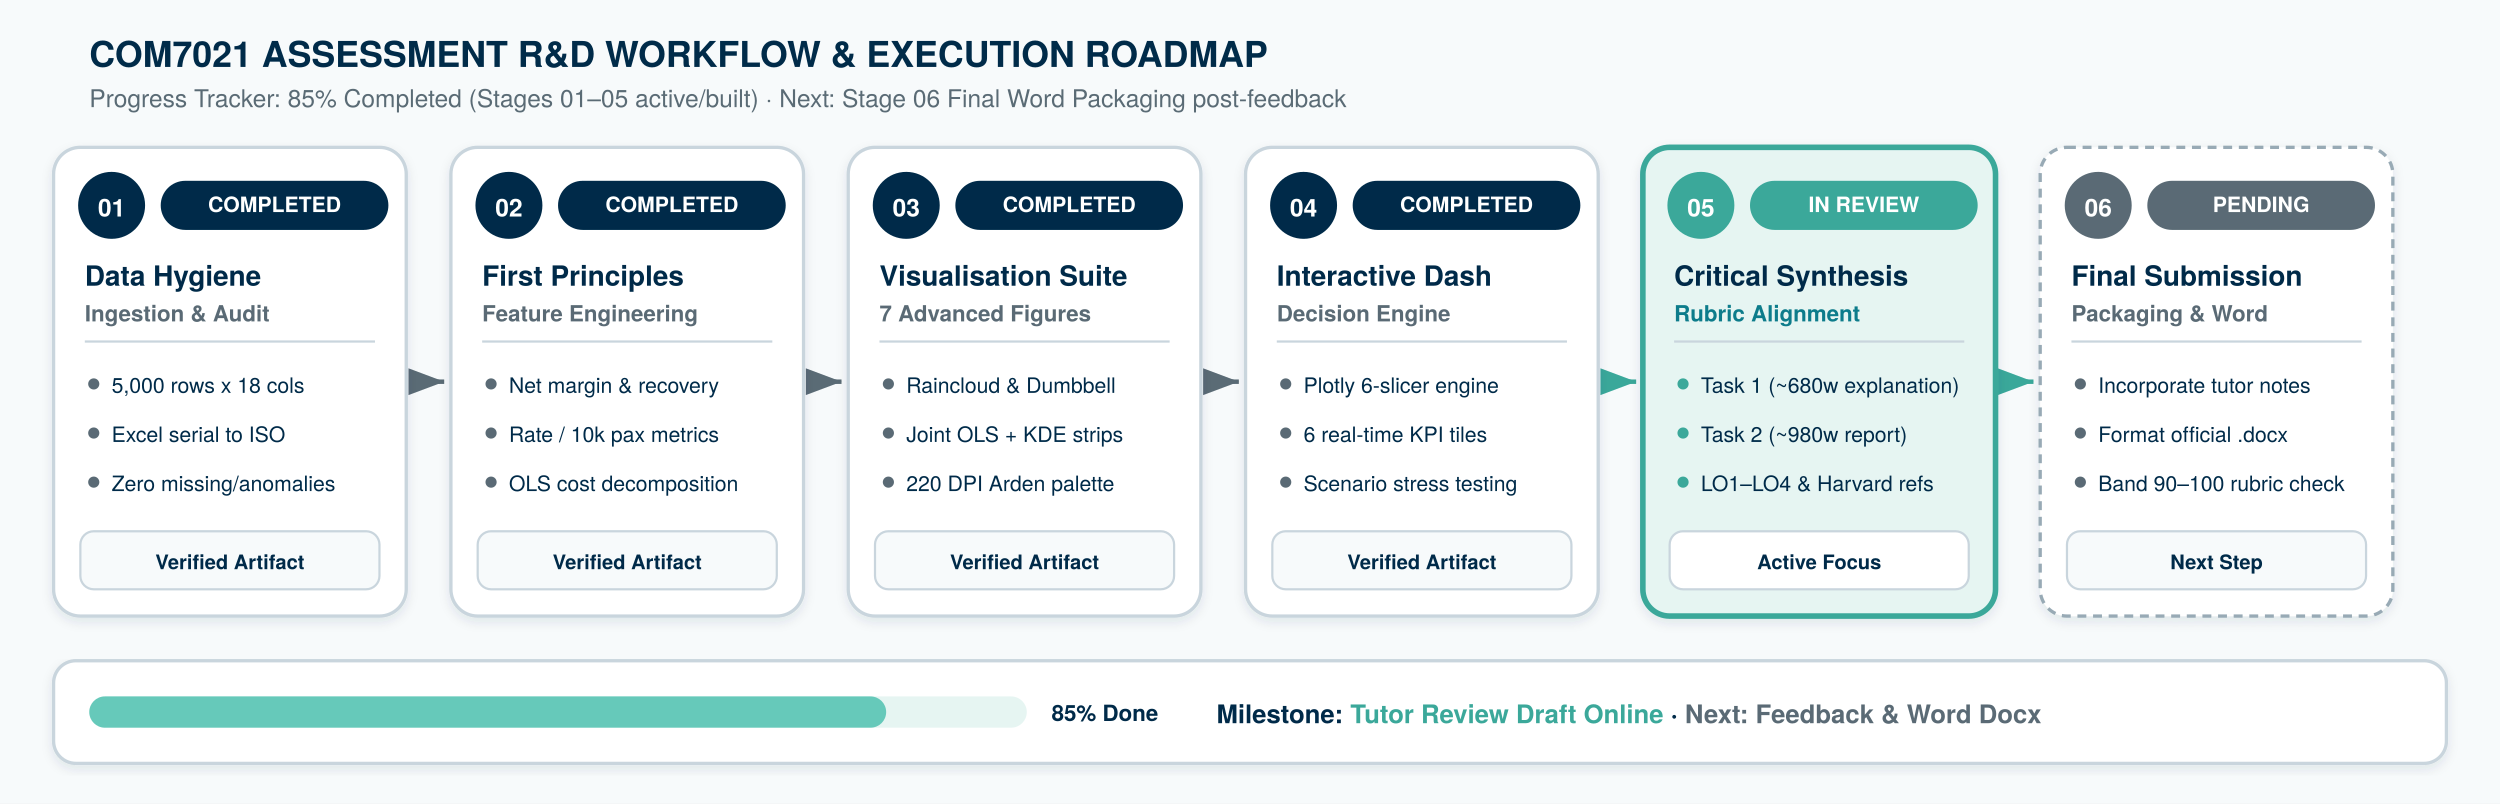
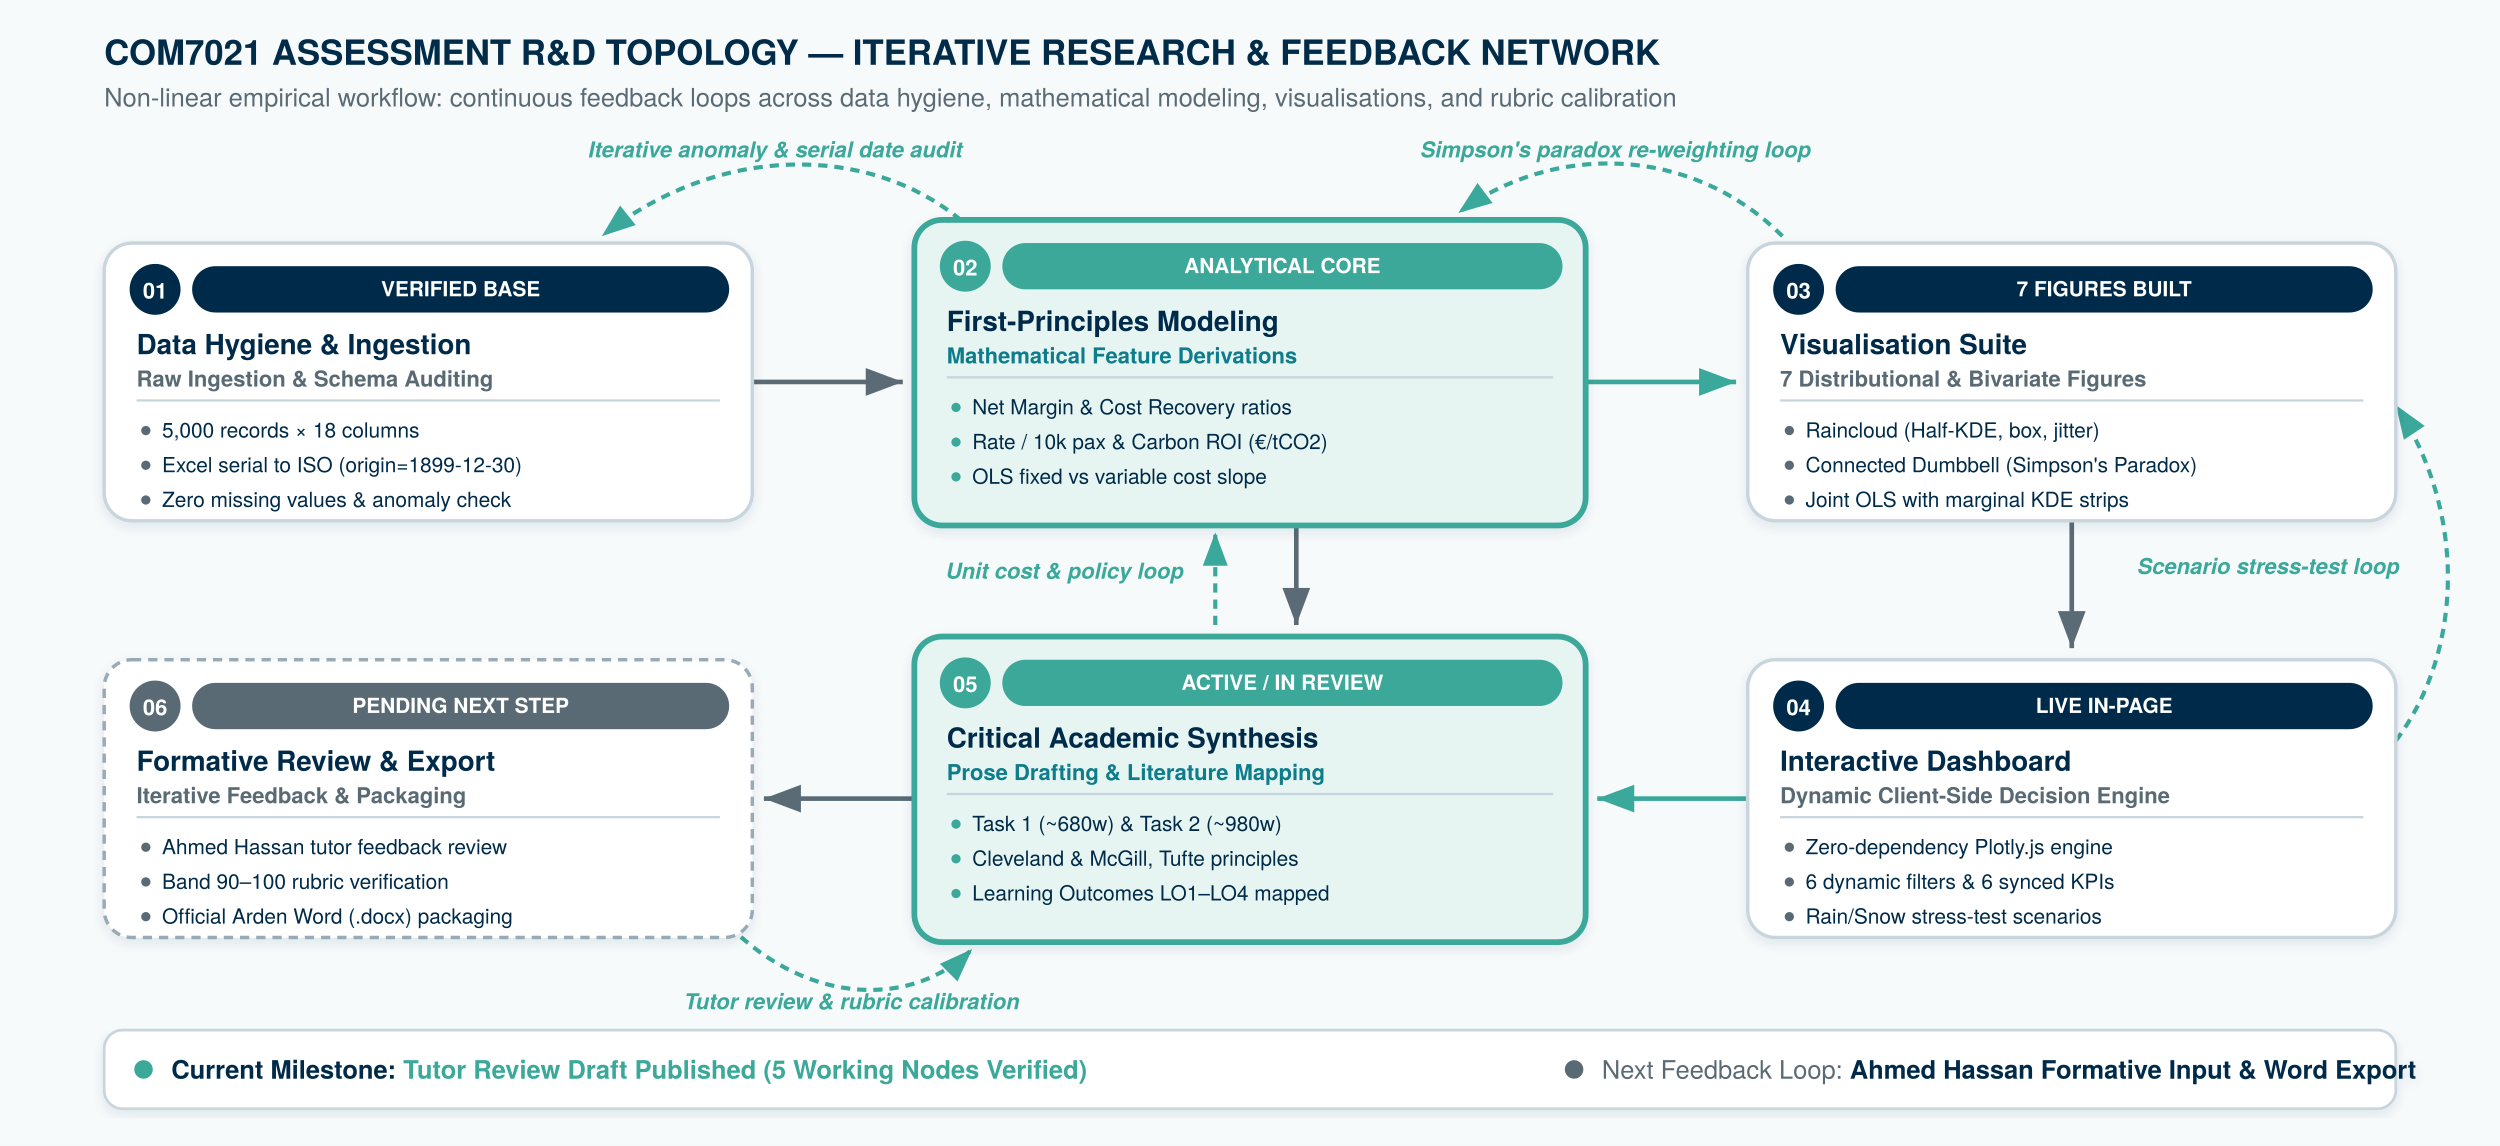
- <svg xmlns="http://www.w3.org/2000/svg" width="1120" height="360" viewBox="0 0 1120 360">
-   <rect width="1120" height="360" fill="#F7FAFB" />
+ <svg xmlns="http://www.w3.org/2000/svg" width="1080" height="495" viewBox="0 0 1080 495">
+   <rect width="1080" height="495" fill="#F7FAFB" />
  <defs>
    <filter id="shadow" x="-6%" y="-6%" width="118%" height="118%">
      <feDropShadow dx="0" dy="2" stdDeviation="2.4" flood-color="#002B49" flood-opacity="0.10" />
    </filter>
    <marker id="arrow" markerWidth="9" markerHeight="9" refX="8" refY="3" orient="auto">
      <path d="M0,0 L8,3 L0,6 Z" fill="#5A6B75" />
    </marker>
    <marker id="arrowT" markerWidth="9" markerHeight="9" refX="8" refY="3" orient="auto">
      <path d="M0,0 L8,3 L0,6 Z" fill="#3AA89A" />
    </marker>
    <style>
      .lab { font: 600 14px Aptos, 'Helvetica Neue', sans-serif; fill: #002B49; }
      .labw { font: 600 13px Aptos, 'Helvetica Neue', sans-serif; fill: #FFFFFF; }
      .small { font: 400 11px Aptos, 'Helvetica Neue', sans-serif; fill: #5A6B75; }
      .tiny { font: 400 10px Aptos, 'Helvetica Neue', sans-serif; fill: #5A6B75; }
      .chip { font: 700 10px Aptos, 'Helvetica Neue', sans-serif; fill: #FFFFFF; }
      .zone { font: 700 12px Aptos, 'Helvetica Neue', sans-serif; fill: #002B49; }
      .num { font: 700 12px Aptos, 'Helvetica Neue', sans-serif; fill: #FFFFFF; }
    </style>
  </defs>
-   <text x="40" y="30" class="lab" style="font-size:16px; font-weight:700; fill:#002B49;">COM7021 ASSESSMENT R&amp;D WORKFLOW &amp; EXECUTION ROADMAP</text>
-   <text x="40" y="48" class="small" style="fill:#5A6B75;">Progress Tracker: 85% Completed (Stages 01–05 active/built) · Next: Stage 06 Final Word Packaging post-feedback</text>
-   <line x1="185" y1="171.0" x2="199" y2="171.0" stroke="#5A6B75" stroke-width="2" marker-end="url(#arrow)" />
+   <text x="45" y="28" class="lab" style="font-size:15px; font-weight:700; fill:#002B49;">COM7021 ASSESSMENT R&amp;D TOPOLOGY — ITERATIVE RESEARCH &amp; FEEDBACK NETWORK</text>
+   <text x="45" y="46" class="small" style="font-size:11px; fill:#5A6B75;">Non-linear empirical workflow: continuous feedback loops across data hygiene, mathematical modeling, visualisations, and rubric calibration</text>
+   <line x1="325" y1="165" x2="390" y2="165" stroke="#5A6B75" stroke-width="2" marker-end="url(#arrow)" />
+   <path d="M 415 95 C 375 62, 310 62, 260 102" fill="none" stroke="#3AA89A" stroke-width="1.8" stroke-dasharray="4,3" marker-end="url(#arrowT)" />
+   <text x="335" y="68" text-anchor="middle" class="tiny" style="font-size:9.5px; font-weight:600; fill:#3AA89A; font-style:italic;">Iterative anomaly &amp; serial date audit</text>
+   <line x1="685" y1="165" x2="750" y2="165" stroke="#3AA89A" stroke-width="2" marker-end="url(#arrowT)" />
+   <path d="M 770 102 C 730 62, 670 62, 630 92" fill="none" stroke="#3AA89A" stroke-width="1.8" stroke-dasharray="4,3" marker-end="url(#arrowT)" />
+   <text x="698" y="68" text-anchor="middle" class="tiny" style="font-size:9.5px; font-weight:600; fill:#3AA89A; font-style:italic;">Simpson's paradox re-weighting loop</text>
+   <line x1="895" y1="225" x2="895" y2="280" stroke="#5A6B75" stroke-width="2" marker-end="url(#arrow)" />
+   <path d="M 1035 320 C 1065 280, 1065 220, 1035 175" fill="none" stroke="#3AA89A" stroke-width="1.8" stroke-dasharray="4,3" marker-end="url(#arrowT)" />
+   <text x="980" y="248" text-anchor="middle" class="tiny" style="font-size:9.5px; font-weight:600; fill:#3AA89A; font-style:italic;">Scenario stress-test loop</text>
+   <line x1="755" y1="345" x2="690" y2="345" stroke="#3AA89A" stroke-width="2" marker-end="url(#arrowT)" />
+   <path d="M 525 270 L 525 230" fill="none" stroke="#3AA89A" stroke-width="1.8" stroke-dasharray="4,3" marker-end="url(#arrowT)" />
+   <text x="460" y="250" text-anchor="middle" class="tiny" style="font-size:9.5px; font-weight:600; fill:#3AA89A; font-style:italic;">Unit cost &amp; policy loop</text>
+   <line x1="560" y1="227" x2="560" y2="270" stroke="#5A6B75" stroke-width="2" marker-end="url(#arrow)" />
+   <line x1="395" y1="345" x2="330" y2="345" stroke="#5A6B75" stroke-width="2" marker-end="url(#arrow)" />
+   <path d="M 315 400 C 350 435, 395 435, 420 410" fill="none" stroke="#3AA89A" stroke-width="1.8" stroke-dasharray="4,3" marker-end="url(#arrowT)" />
+   <text x="368" y="436" text-anchor="middle" class="tiny" style="font-size:9.5px; font-weight:600; fill:#3AA89A; font-style:italic;">Tutor review &amp; rubric calibration</text>
  <g filter="url(#shadow)">
-     <rect x="24" y="66" width="158" height="210" rx="12" fill="#FFFFFF" stroke="#C9D5DD" stroke-width="1.5" />
-     <circle cx="50" cy="92" r="15" fill="#002B49" />
-     <text x="50" y="97" text-anchor="middle" class="num" style="font-size:11px;">01</text>
-     <rect x="72" y="81" width="102" height="22" rx="11" fill="#002B49" />
-     <text x="123.0" y="95" text-anchor="middle" class="chip" style="font-size:9.5px; font-weight:700;">COMPLETED</text>
-     <text x="38" y="128" class="lab" style="font-size:12.5px; font-weight:700; fill:#002B49;">Data Hygiene</text>
-     <text x="38" y="144" class="tiny" style="font-size:10px; font-weight:600; fill:#5A6B75;">Ingestion &amp; Audit</text>
-     <line x1="38" y1="153" x2="168" y2="153" stroke="#C9D5DD" stroke-width="1" />
-     <circle cx="42" cy="172" r="2.5" fill="#5A6B75" />
-     <text x="50" y="176" class="tiny" style="font-size:9.5px; fill:#002B49;">5,000 rows x 18 cols</text>
-     <circle cx="42" cy="194" r="2.5" fill="#5A6B75" />
-     <text x="50" y="198" class="tiny" style="font-size:9.5px; fill:#002B49;">Excel serial to ISO</text>
-     <circle cx="42" cy="216" r="2.5" fill="#5A6B75" />
-     <text x="50" y="220" class="tiny" style="font-size:9.5px; fill:#002B49;">Zero missing/anomalies</text>
-     <rect x="36" y="238" width="134" height="26" rx="6" fill="#F7FAFB" stroke="#C9D5DD" stroke-width="1" />
-     <text x="103.0" y="255" text-anchor="middle" class="tiny" style="font-size:9px; font-weight:600; fill:#002B49;">
-             Verified Artifact
-           </text>
-   </g>
-   <line x1="363" y1="171.0" x2="377" y2="171.0" stroke="#5A6B75" stroke-width="2" marker-end="url(#arrow)" />
-   <g filter="url(#shadow)">
-     <rect x="202" y="66" width="158" height="210" rx="12" fill="#FFFFFF" stroke="#C9D5DD" stroke-width="1.5" />
-     <circle cx="228" cy="92" r="15" fill="#002B49" />
-     <text x="228" y="97" text-anchor="middle" class="num" style="font-size:11px;">02</text>
-     <rect x="250" y="81" width="102" height="22" rx="11" fill="#002B49" />
-     <text x="301.0" y="95" text-anchor="middle" class="chip" style="font-size:9.5px; font-weight:700;">COMPLETED</text>
-     <text x="216" y="128" class="lab" style="font-size:12.5px; font-weight:700; fill:#002B49;">First Principles</text>
-     <text x="216" y="144" class="tiny" style="font-size:10px; font-weight:600; fill:#5A6B75;">Feature Engineering</text>
-     <line x1="216" y1="153" x2="346" y2="153" stroke="#C9D5DD" stroke-width="1" />
-     <circle cx="220" cy="172" r="2.5" fill="#5A6B75" />
-     <text x="228" y="176" class="tiny" style="font-size:9.5px; fill:#002B49;">Net margin &amp; recovery</text>
-     <circle cx="220" cy="194" r="2.5" fill="#5A6B75" />
-     <text x="228" y="198" class="tiny" style="font-size:9.5px; fill:#002B49;">Rate / 10k pax metrics</text>
-     <circle cx="220" cy="216" r="2.5" fill="#5A6B75" />
-     <text x="228" y="220" class="tiny" style="font-size:9.5px; fill:#002B49;">OLS cost decomposition</text>
-     <rect x="214" y="238" width="134" height="26" rx="6" fill="#F7FAFB" stroke="#C9D5DD" stroke-width="1" />
-     <text x="281.0" y="255" text-anchor="middle" class="tiny" style="font-size:9px; font-weight:600; fill:#002B49;">
-             Verified Artifact
-           </text>
-   </g>
-   <line x1="541" y1="171.0" x2="555" y2="171.0" stroke="#5A6B75" stroke-width="2" marker-end="url(#arrow)" />
-   <g filter="url(#shadow)">
-     <rect x="380" y="66" width="158" height="210" rx="12" fill="#FFFFFF" stroke="#C9D5DD" stroke-width="1.5" />
-     <circle cx="406" cy="92" r="15" fill="#002B49" />
-     <text x="406" y="97" text-anchor="middle" class="num" style="font-size:11px;">03</text>
-     <rect x="428" y="81" width="102" height="22" rx="11" fill="#002B49" />
-     <text x="479.0" y="95" text-anchor="middle" class="chip" style="font-size:9.5px; font-weight:700;">COMPLETED</text>
-     <text x="394" y="128" class="lab" style="font-size:12.5px; font-weight:700; fill:#002B49;">Visualisation Suite</text>
-     <text x="394" y="144" class="tiny" style="font-size:10px; font-weight:600; fill:#5A6B75;">7 Advanced Figures</text>
-     <line x1="394" y1="153" x2="524" y2="153" stroke="#C9D5DD" stroke-width="1" />
-     <circle cx="398" cy="172" r="2.5" fill="#5A6B75" />
-     <text x="406" y="176" class="tiny" style="font-size:9.5px; fill:#002B49;">Raincloud &amp; Dumbbell</text>
-     <circle cx="398" cy="194" r="2.5" fill="#5A6B75" />
-     <text x="406" y="198" class="tiny" style="font-size:9.5px; fill:#002B49;">Joint OLS + KDE strips</text>
-     <circle cx="398" cy="216" r="2.5" fill="#5A6B75" />
-     <text x="406" y="220" class="tiny" style="font-size:9.5px; fill:#002B49;">220 DPI Arden palette</text>
-     <rect x="392" y="238" width="134" height="26" rx="6" fill="#F7FAFB" stroke="#C9D5DD" stroke-width="1" />
-     <text x="459.0" y="255" text-anchor="middle" class="tiny" style="font-size:9px; font-weight:600; fill:#002B49;">
-             Verified Artifact
-           </text>
-   </g>
-   <line x1="719" y1="171.0" x2="733" y2="171.0" stroke="#3AA89A" stroke-width="2" marker-end="url(#arrowT)" />
-   <g filter="url(#shadow)">
-     <rect x="558" y="66" width="158" height="210" rx="12" fill="#FFFFFF" stroke="#C9D5DD" stroke-width="1.5" />
-     <circle cx="584" cy="92" r="15" fill="#002B49" />
-     <text x="584" y="97" text-anchor="middle" class="num" style="font-size:11px;">04</text>
-     <rect x="606" y="81" width="102" height="22" rx="11" fill="#002B49" />
-     <text x="657.0" y="95" text-anchor="middle" class="chip" style="font-size:9.5px; font-weight:700;">COMPLETED</text>
-     <text x="572" y="128" class="lab" style="font-size:12.5px; font-weight:700; fill:#002B49;">Interactive Dash</text>
-     <text x="572" y="144" class="tiny" style="font-size:10px; font-weight:600; fill:#5A6B75;">Decision Engine</text>
-     <line x1="572" y1="153" x2="702" y2="153" stroke="#C9D5DD" stroke-width="1" />
-     <circle cx="576" cy="172" r="2.5" fill="#5A6B75" />
-     <text x="584" y="176" class="tiny" style="font-size:9.5px; fill:#002B49;">Plotly 6-slicer engine</text>
-     <circle cx="576" cy="194" r="2.5" fill="#5A6B75" />
-     <text x="584" y="198" class="tiny" style="font-size:9.5px; fill:#002B49;">6 real-time KPI tiles</text>
-     <circle cx="576" cy="216" r="2.5" fill="#5A6B75" />
-     <text x="584" y="220" class="tiny" style="font-size:9.5px; fill:#002B49;">Scenario stress testing</text>
-     <rect x="570" y="238" width="134" height="26" rx="6" fill="#F7FAFB" stroke="#C9D5DD" stroke-width="1" />
-     <text x="637.0" y="255" text-anchor="middle" class="tiny" style="font-size:9px; font-weight:600; fill:#002B49;">
-             Verified Artifact
-           </text>
-   </g>
-   <line x1="897" y1="171.0" x2="911" y2="171.0" stroke="#3AA89A" stroke-width="2" marker-end="url(#arrowT)" />
-   <g filter="url(#shadow)">
-     <rect x="736" y="66" width="158" height="210" rx="12" fill="#E6F5F2" stroke="#3AA89A" stroke-width="2.5" />
-     <circle cx="762" cy="92" r="15" fill="#3AA89A" />
-     <text x="762" y="97" text-anchor="middle" class="num" style="font-size:11px;">05</text>
-     <rect x="784" y="81" width="102" height="22" rx="11" fill="#3AA89A" />
-     <text x="835.0" y="95" text-anchor="middle" class="chip" style="font-size:9.5px; font-weight:700;">IN REVIEW</text>
-     <text x="750" y="128" class="lab" style="font-size:12.5px; font-weight:700; fill:#002B49;">Critical Synthesis</text>
-     <text x="750" y="144" class="tiny" style="font-size:10px; font-weight:600; fill:#0E7C8B;">Rubric Alignment</text>
-     <line x1="750" y1="153" x2="880" y2="153" stroke="#C9D5DD" stroke-width="1" />
-     <circle cx="754" cy="172" r="2.5" fill="#3AA89A" />
-     <text x="762" y="176" class="tiny" style="font-size:9.5px; fill:#002B49;">Task 1 (~680w explanation)</text>
-     <circle cx="754" cy="194" r="2.5" fill="#3AA89A" />
-     <text x="762" y="198" class="tiny" style="font-size:9.5px; fill:#002B49;">Task 2 (~980w report)</text>
-     <circle cx="754" cy="216" r="2.5" fill="#3AA89A" />
-     <text x="762" y="220" class="tiny" style="font-size:9.5px; fill:#002B49;">LO1–LO4 &amp; Harvard refs</text>
-     <rect x="748" y="238" width="134" height="26" rx="6" fill="#FFFFFF" stroke="#C9D5DD" stroke-width="1" />
-     <text x="815.0" y="255" text-anchor="middle" class="tiny" style="font-size:9px; font-weight:600; fill:#002B49;">
-             Active Focus
-           </text>
+     <rect x="45" y="105" width="280" height="120" rx="12" fill="#FFFFFF" stroke="#C9D5DD" stroke-width="1.5" />
+     <circle cx="67" cy="125" r="11" fill="#002B49" />
+     <text x="67" y="129" text-anchor="middle" class="num" style="font-size:9.5px;">01</text>
+     <rect x="83" y="115" width="232" height="20" rx="10" fill="#002B49" />
+     <text x="199.0" y="128" text-anchor="middle" class="chip" style="font-size:9px; font-weight:700;">VERIFIED BASE</text>
+     <text x="59" y="153" class="lab" style="font-size:12px; font-weight:700; fill:#002B49;">Data Hygiene &amp; Ingestion</text>
+     <text x="59" y="167" class="tiny" style="font-size:9.5px; font-weight:600; fill:#5A6B75;">Raw Ingestion &amp; Schema Auditing</text>
+     <line x1="59" y1="173" x2="311" y2="173" stroke="#C9D5DD" stroke-width="1" />
+     <circle cx="63" cy="186" r="2" fill="#5A6B75" />
+     <text x="70" y="189" class="tiny" style="font-size:9px; fill:#002B49;">5,000 records × 18 columns</text>
+     <circle cx="63" cy="201" r="2" fill="#5A6B75" />
+     <text x="70" y="204" class="tiny" style="font-size:9px; fill:#002B49;">Excel serial to ISO (origin=1899-12-30)</text>
+     <circle cx="63" cy="216" r="2" fill="#5A6B75" />
+     <text x="70" y="219" class="tiny" style="font-size:9px; fill:#002B49;">Zero missing values &amp; anomaly check</text>
  </g>
  <g filter="url(#shadow)">
-     <rect x="914" y="66" width="158" height="210" rx="12" fill="#FFFFFF" stroke="#98AAB5" stroke-width="1.5" stroke-dasharray="4,3" />
-     <circle cx="940" cy="92" r="15" fill="#5A6B75" />
-     <text x="940" y="97" text-anchor="middle" class="num" style="font-size:11px;">06</text>
-     <rect x="962" y="81" width="102" height="22" rx="11" fill="#5A6B75" />
-     <text x="1013.0" y="95" text-anchor="middle" class="chip" style="font-size:9.5px; font-weight:700;">PENDING</text>
-     <text x="928" y="128" class="lab" style="font-size:12.5px; font-weight:700; fill:#002B49;">Final Submission</text>
-     <text x="928" y="144" class="tiny" style="font-size:10px; font-weight:600; fill:#5A6B75;">Packaging &amp; Word</text>
-     <line x1="928" y1="153" x2="1058" y2="153" stroke="#C9D5DD" stroke-width="1" />
-     <circle cx="932" cy="172" r="2.5" fill="#5A6B75" />
-     <text x="940" y="176" class="tiny" style="font-size:9.5px; fill:#002B49;">Incorporate tutor notes</text>
-     <circle cx="932" cy="194" r="2.5" fill="#5A6B75" />
-     <text x="940" y="198" class="tiny" style="font-size:9.5px; fill:#002B49;">Format official .docx</text>
-     <circle cx="932" cy="216" r="2.5" fill="#5A6B75" />
-     <text x="940" y="220" class="tiny" style="font-size:9.5px; fill:#002B49;">Band 90–100 rubric check</text>
-     <rect x="926" y="238" width="134" height="26" rx="6" fill="#F7FAFB" stroke="#C9D5DD" stroke-width="1" />
-     <text x="993.0" y="255" text-anchor="middle" class="tiny" style="font-size:9px; font-weight:600; fill:#002B49;">
-             Next Step
-           </text>
+     <rect x="395" y="95" width="290" height="132" rx="12" fill="#E6F5F2" stroke="#3AA89A" stroke-width="2.5" />
+     <circle cx="417" cy="115" r="11" fill="#3AA89A" />
+     <text x="417" y="119" text-anchor="middle" class="num" style="font-size:9.5px;">02</text>
+     <rect x="433" y="105" width="242" height="20" rx="10" fill="#3AA89A" />
+     <text x="554.0" y="118" text-anchor="middle" class="chip" style="font-size:9px; font-weight:700;">ANALYTICAL CORE</text>
+     <text x="409" y="143" class="lab" style="font-size:12px; font-weight:700; fill:#002B49;">First-Principles Modeling</text>
+     <text x="409" y="157" class="tiny" style="font-size:9.5px; font-weight:600; fill:#0E7C8B;">Mathematical Feature Derivations</text>
+     <line x1="409" y1="163" x2="671" y2="163" stroke="#C9D5DD" stroke-width="1" />
+     <circle cx="413" cy="176" r="2" fill="#3AA89A" />
+     <text x="420" y="179" class="tiny" style="font-size:9px; fill:#002B49;">Net Margin &amp; Cost Recovery ratios</text>
+     <circle cx="413" cy="191" r="2" fill="#3AA89A" />
+     <text x="420" y="194" class="tiny" style="font-size:9px; fill:#002B49;">Rate / 10k pax &amp; Carbon ROI (€/tCO2)</text>
+     <circle cx="413" cy="206" r="2" fill="#3AA89A" />
+     <text x="420" y="209" class="tiny" style="font-size:9px; fill:#002B49;">OLS fixed vs variable cost slope</text>
  </g>
  <g filter="url(#shadow)">
-     <rect x="24" y="296" width="1072" height="46" rx="10" fill="#FFFFFF" stroke="#C9D5DD" stroke-width="1.5" />
-     <rect x="40" y="312" width="420" height="14" rx="7" fill="#E6F5F2" />
-     <rect x="40" y="312" width="357" height="14" rx="7" fill="#66C9BA" />
-     <text x="495" y="323" text-anchor="middle" class="chip" style="fill:#002B49; font-weight:700; font-size:10px;">85% Done</text>
-     <text x="545" y="324" class="small" style="font-weight:700; fill:#002B49; font-size:11.5px;">
-         Milestone: <tspan fill="#3AA89A">Tutor Review Draft Online</tspan> · <tspan fill="#5A6B75">Next: Feedback &amp; Word Docx</tspan>
+     <rect x="755" y="105" width="280" height="120" rx="12" fill="#FFFFFF" stroke="#C9D5DD" stroke-width="1.5" />
+     <circle cx="777" cy="125" r="11" fill="#002B49" />
+     <text x="777" y="129" text-anchor="middle" class="num" style="font-size:9.5px;">03</text>
+     <rect x="793" y="115" width="232" height="20" rx="10" fill="#002B49" />
+     <text x="909.0" y="128" text-anchor="middle" class="chip" style="font-size:9px; font-weight:700;">7 FIGURES BUILT</text>
+     <text x="769" y="153" class="lab" style="font-size:12px; font-weight:700; fill:#002B49;">Visualisation Suite</text>
+     <text x="769" y="167" class="tiny" style="font-size:9.5px; font-weight:600; fill:#5A6B75;">7 Distributional &amp; Bivariate Figures</text>
+     <line x1="769" y1="173" x2="1021" y2="173" stroke="#C9D5DD" stroke-width="1" />
+     <circle cx="773" cy="186" r="2" fill="#5A6B75" />
+     <text x="780" y="189" class="tiny" style="font-size:9px; fill:#002B49;">Raincloud (Half-KDE, box, jitter)</text>
+     <circle cx="773" cy="201" r="2" fill="#5A6B75" />
+     <text x="780" y="204" class="tiny" style="font-size:9px; fill:#002B49;">Connected Dumbbell (Simpson's Paradox)</text>
+     <circle cx="773" cy="216" r="2" fill="#5A6B75" />
+     <text x="780" y="219" class="tiny" style="font-size:9px; fill:#002B49;">Joint OLS with marginal KDE strips</text>
+   </g>
+   <g filter="url(#shadow)">
+     <rect x="755" y="285" width="280" height="120" rx="12" fill="#FFFFFF" stroke="#C9D5DD" stroke-width="1.5" />
+     <circle cx="777" cy="305" r="11" fill="#002B49" />
+     <text x="777" y="309" text-anchor="middle" class="num" style="font-size:9.5px;">04</text>
+     <rect x="793" y="295" width="232" height="20" rx="10" fill="#002B49" />
+     <text x="909.0" y="308" text-anchor="middle" class="chip" style="font-size:9px; font-weight:700;">LIVE IN-PAGE</text>
+     <text x="769" y="333" class="lab" style="font-size:12px; font-weight:700; fill:#002B49;">Interactive Dashboard</text>
+     <text x="769" y="347" class="tiny" style="font-size:9.5px; font-weight:600; fill:#5A6B75;">Dynamic Client-Side Decision Engine</text>
+     <line x1="769" y1="353" x2="1021" y2="353" stroke="#C9D5DD" stroke-width="1" />
+     <circle cx="773" cy="366" r="2" fill="#5A6B75" />
+     <text x="780" y="369" class="tiny" style="font-size:9px; fill:#002B49;">Zero-dependency Plotly.js engine</text>
+     <circle cx="773" cy="381" r="2" fill="#5A6B75" />
+     <text x="780" y="384" class="tiny" style="font-size:9px; fill:#002B49;">6 dynamic filters &amp; 6 synced KPIs</text>
+     <circle cx="773" cy="396" r="2" fill="#5A6B75" />
+     <text x="780" y="399" class="tiny" style="font-size:9px; fill:#002B49;">Rain/Snow stress-test scenarios</text>
+   </g>
+   <g filter="url(#shadow)">
+     <rect x="395" y="275" width="290" height="132" rx="12" fill="#E6F5F2" stroke="#3AA89A" stroke-width="2.5" />
+     <circle cx="417" cy="295" r="11" fill="#3AA89A" />
+     <text x="417" y="299" text-anchor="middle" class="num" style="font-size:9.5px;">05</text>
+     <rect x="433" y="285" width="242" height="20" rx="10" fill="#3AA89A" />
+     <text x="554.0" y="298" text-anchor="middle" class="chip" style="font-size:9px; font-weight:700;">ACTIVE / IN REVIEW</text>
+     <text x="409" y="323" class="lab" style="font-size:12px; font-weight:700; fill:#002B49;">Critical Academic Synthesis</text>
+     <text x="409" y="337" class="tiny" style="font-size:9.5px; font-weight:600; fill:#0E7C8B;">Prose Drafting &amp; Literature Mapping</text>
+     <line x1="409" y1="343" x2="671" y2="343" stroke="#C9D5DD" stroke-width="1" />
+     <circle cx="413" cy="356" r="2" fill="#3AA89A" />
+     <text x="420" y="359" class="tiny" style="font-size:9px; fill:#002B49;">Task 1 (~680w) &amp; Task 2 (~980w)</text>
+     <circle cx="413" cy="371" r="2" fill="#3AA89A" />
+     <text x="420" y="374" class="tiny" style="font-size:9px; fill:#002B49;">Cleveland &amp; McGill, Tufte principles</text>
+     <circle cx="413" cy="386" r="2" fill="#3AA89A" />
+     <text x="420" y="389" class="tiny" style="font-size:9px; fill:#002B49;">Learning Outcomes LO1–LO4 mapped</text>
+   </g>
+   <g filter="url(#shadow)">
+     <rect x="45" y="285" width="280" height="120" rx="12" fill="#FFFFFF" stroke="#98AAB5" stroke-width="1.5" stroke-dasharray="4,3" />
+     <circle cx="67" cy="305" r="11" fill="#5A6B75" />
+     <text x="67" y="309" text-anchor="middle" class="num" style="font-size:9.5px;">06</text>
+     <rect x="83" y="295" width="232" height="20" rx="10" fill="#5A6B75" />
+     <text x="199.0" y="308" text-anchor="middle" class="chip" style="font-size:9px; font-weight:700;">PENDING NEXT STEP</text>
+     <text x="59" y="333" class="lab" style="font-size:12px; font-weight:700; fill:#002B49;">Formative Review &amp; Export</text>
+     <text x="59" y="347" class="tiny" style="font-size:9.5px; font-weight:600; fill:#5A6B75;">Iterative Feedback &amp; Packaging</text>
+     <line x1="59" y1="353" x2="311" y2="353" stroke="#C9D5DD" stroke-width="1" />
+     <circle cx="63" cy="366" r="2" fill="#5A6B75" />
+     <text x="70" y="369" class="tiny" style="font-size:9px; fill:#002B49;">Ahmed Hassan tutor feedback review</text>
+     <circle cx="63" cy="381" r="2" fill="#5A6B75" />
+     <text x="70" y="384" class="tiny" style="font-size:9px; fill:#002B49;">Band 90–100 rubric verification</text>
+     <circle cx="63" cy="396" r="2" fill="#5A6B75" />
+     <text x="70" y="399" class="tiny" style="font-size:9px; fill:#002B49;">Official Arden Word (.docx) packaging</text>
+   </g>
+   <g filter="url(#shadow)">
+     <rect x="45" y="445" width="990" height="34" rx="8" fill="#FFFFFF" stroke="#C9D5DD" stroke-width="1.2" />
+     <circle cx="62" cy="462" r="4" fill="#3AA89A" />
+     <text x="74" y="466" class="small" style="font-size:11px; font-weight:700; fill:#002B49;">
+         Current Milestone: <tspan fill="#3AA89A">Tutor Review Draft Published (5 Working Nodes Verified)</tspan>
+     </text>
+     <circle cx="680" cy="462" r="4" fill="#5A6B75" />
+     <text x="692" y="466" class="small" style="font-size:11px; fill:#5A6B75;">
+         Next Feedback Loop: <tspan font-weight="600" fill="#002B49">Ahmed Hassan Formative Input &amp; Word Export</tspan>
    </text>
  </g>
</svg>
